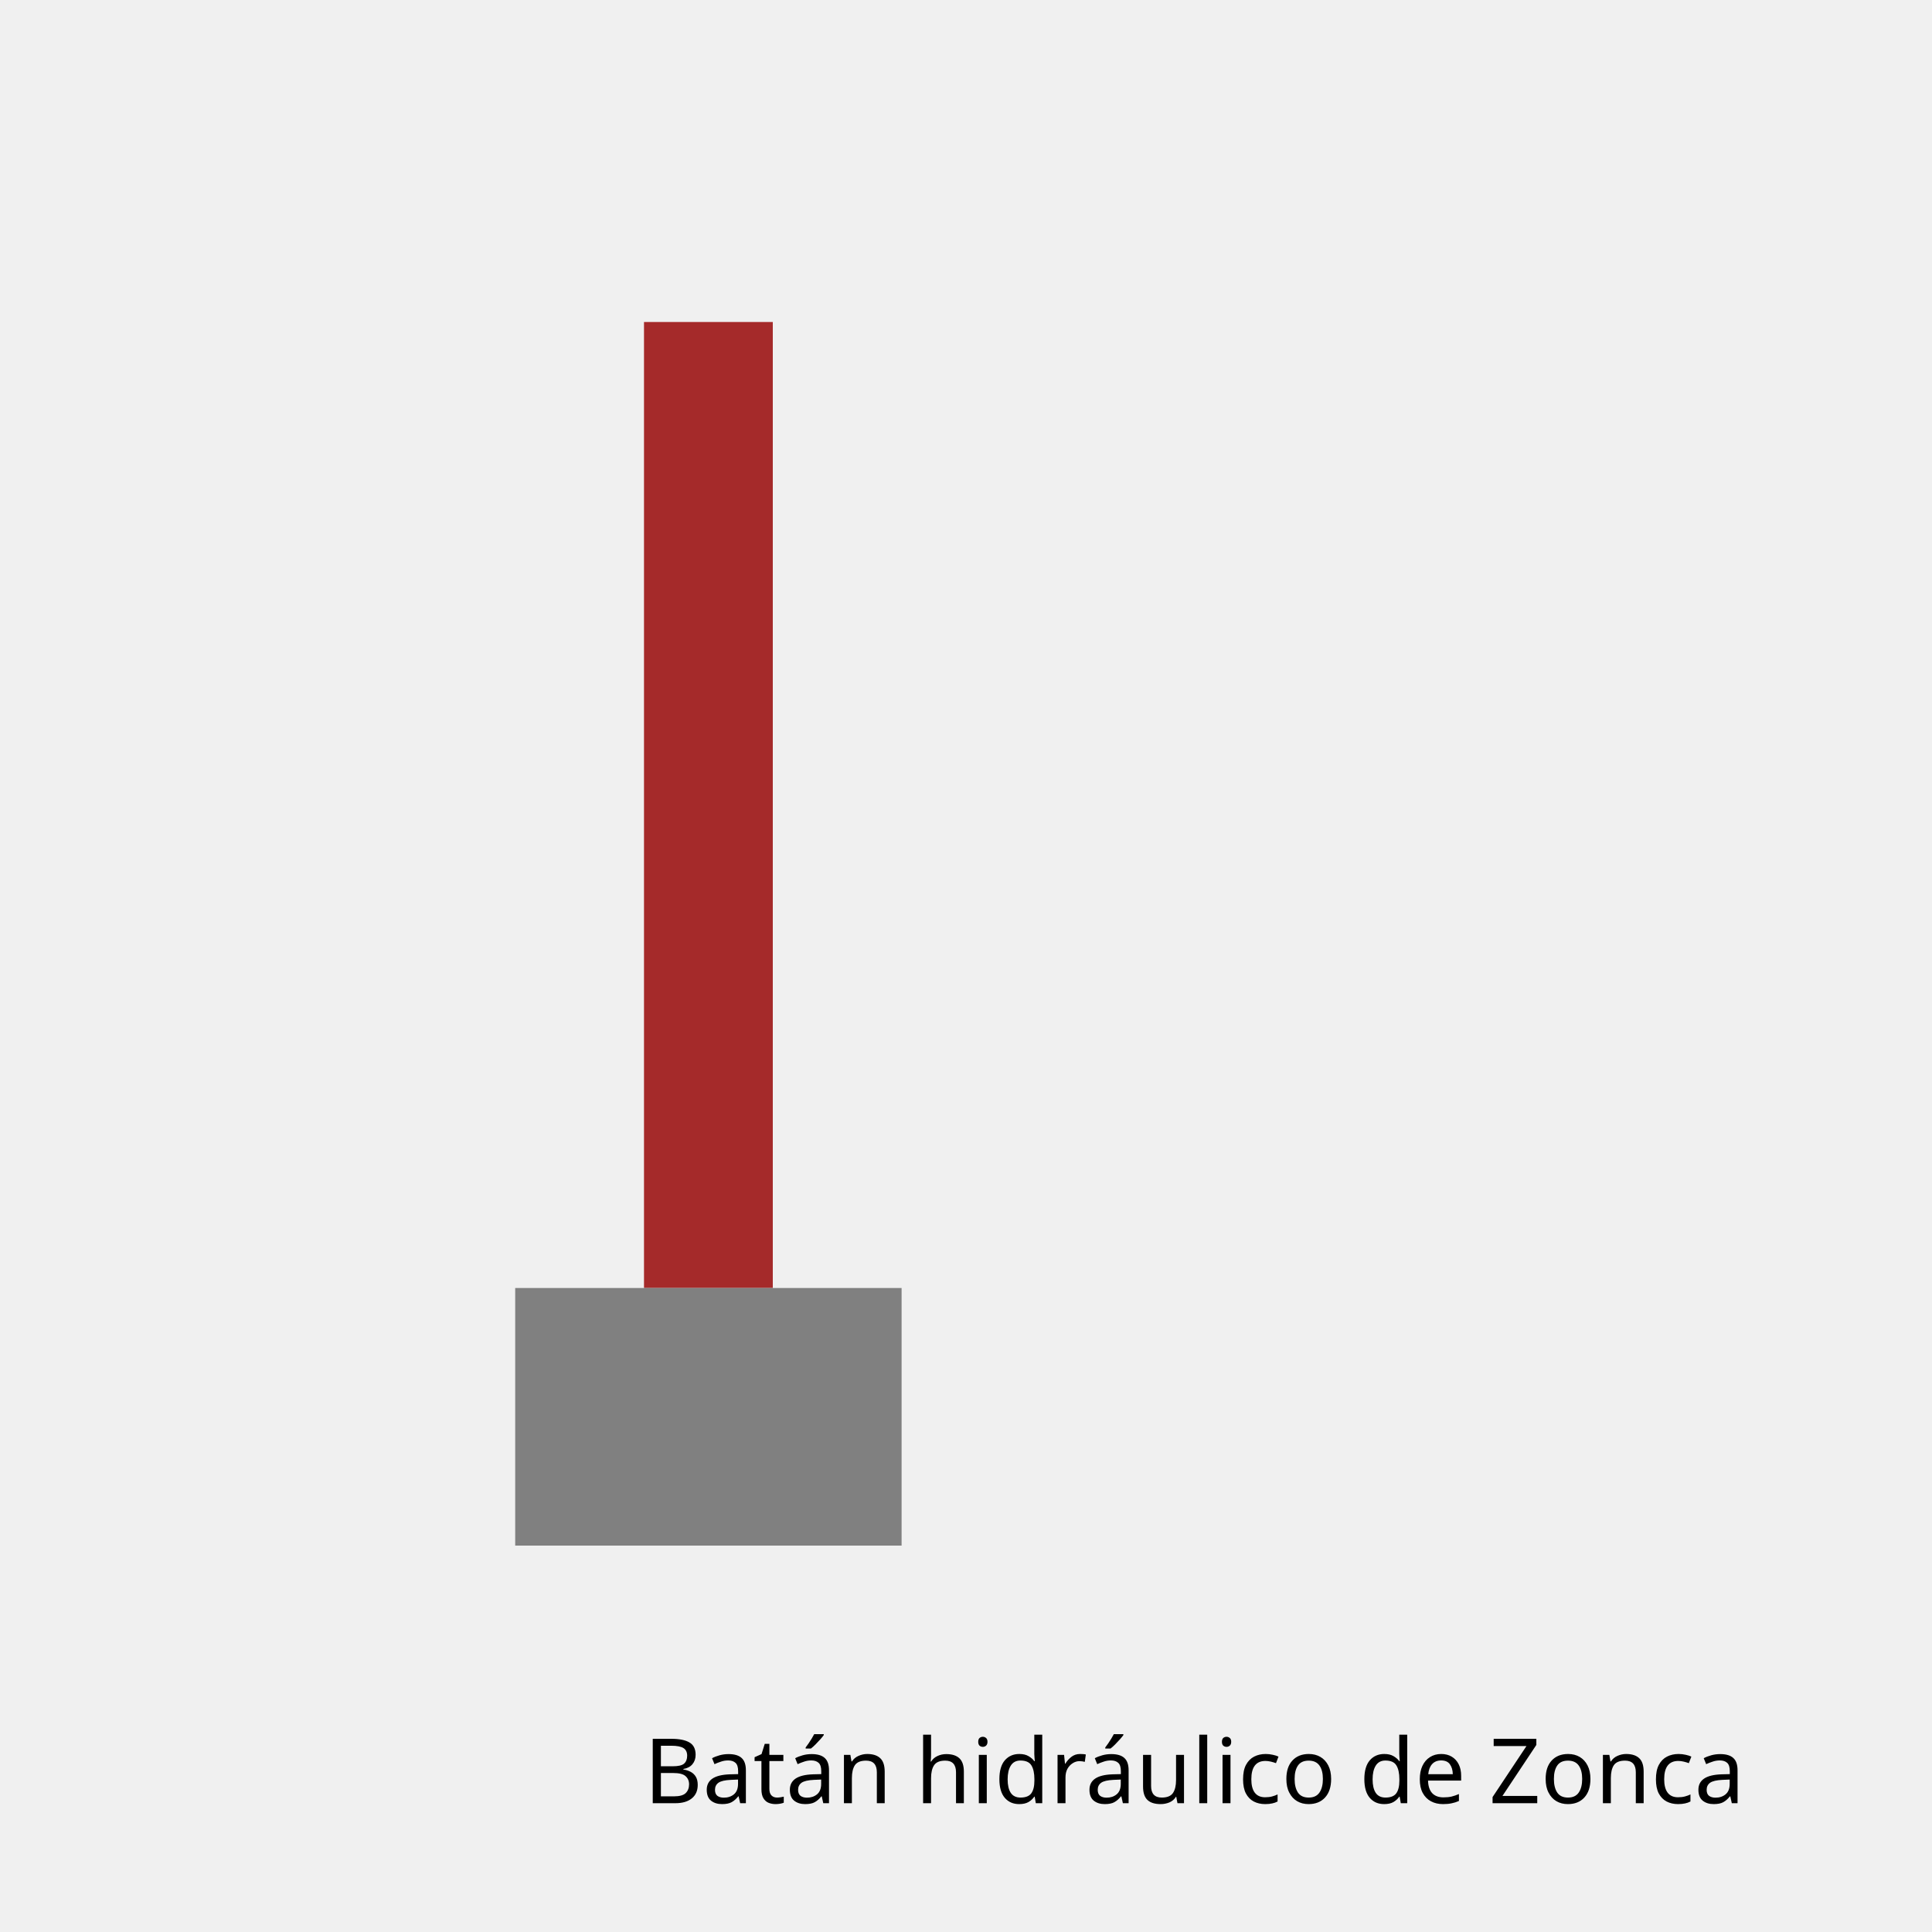
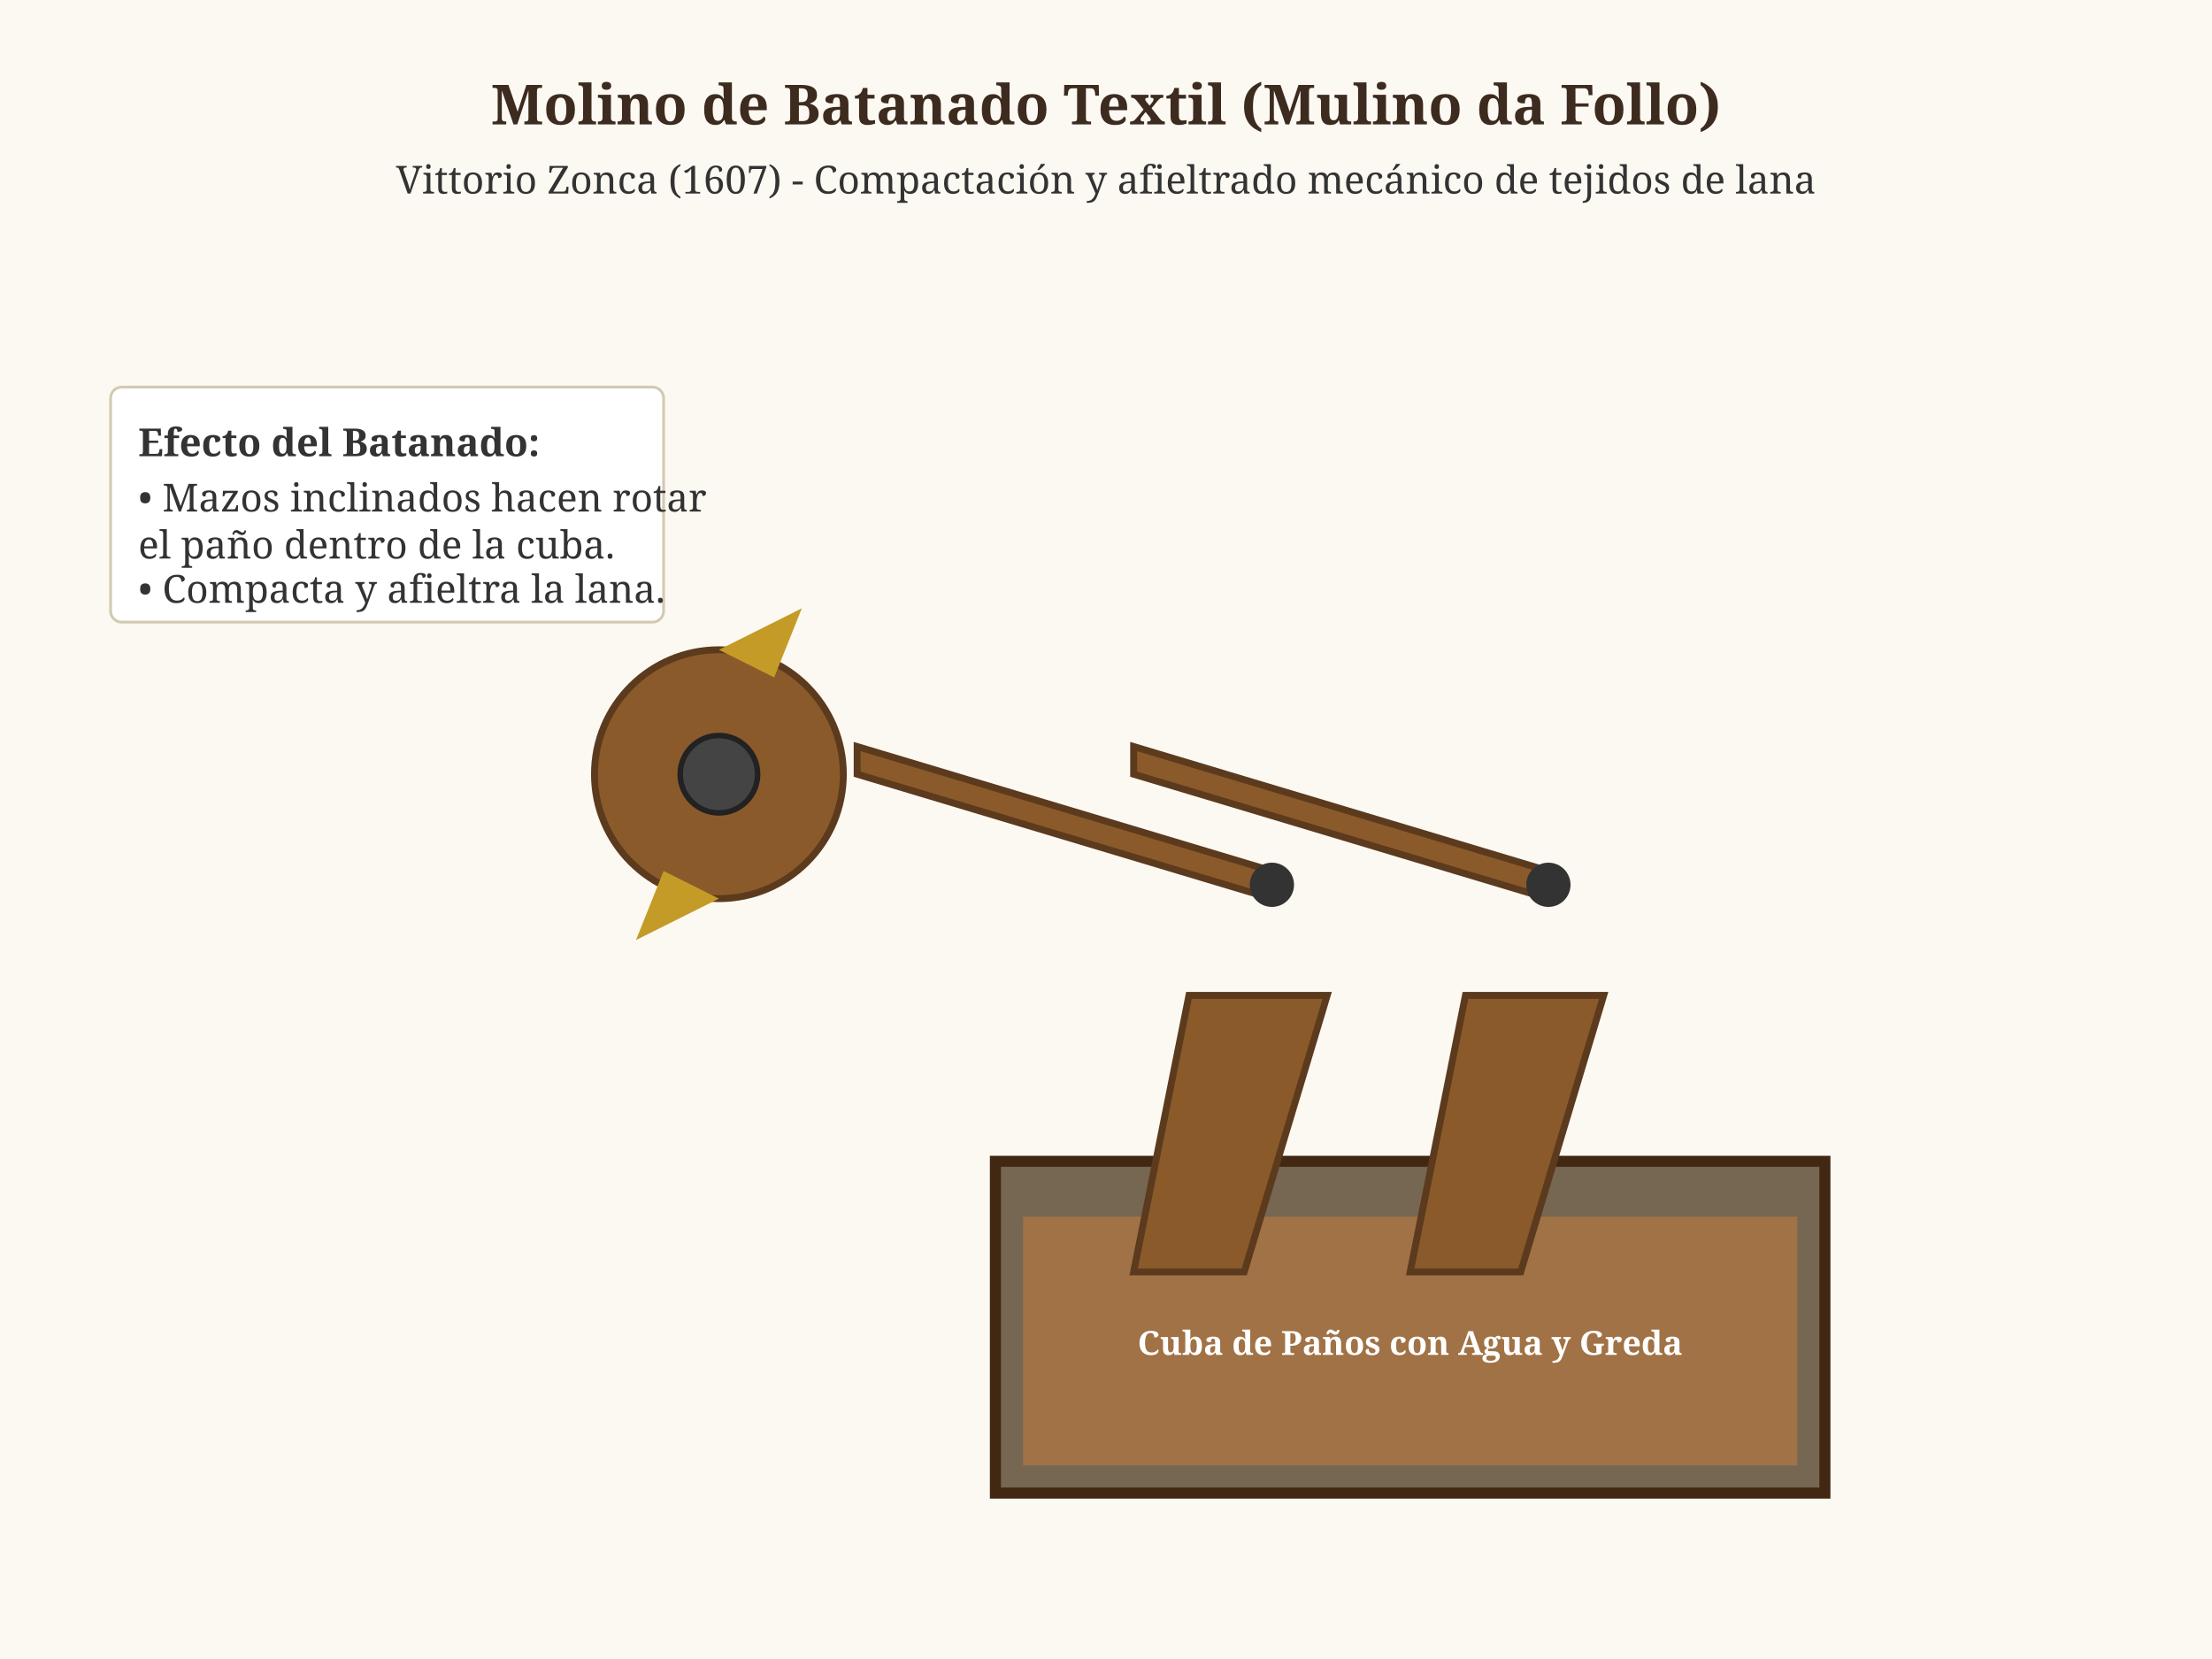
- <svg xmlns="http://www.w3.org/2000/svg" width="300" height="300">
-   <rect x="100" y="50" width="20" height="150" fill="brown" />
-   <rect x="80" y="200" width="60" height="40" fill="gray" />
-   <text x="100" y="280" font-family="sans-serif" font-size="14">Batán hidráulico de Zonca</text>
+ <svg xmlns="http://www.w3.org/2000/svg" viewBox="0 0 800 600">
+   <defs>
+     <style>
+       .zm-bg { fill: #fcf9f2; }
+       .zm-wood { fill: #8b5a2b; stroke: #5c3a1e; stroke-width: 2.5; }
+       .zm-iron { fill: #444; stroke: #222; stroke-width: 2; }
+       .zm-title { font-family: 'Cinzel', serif; font-size: 20px; font-weight: bold; fill: #3d2b1f; }
+       .zm-text { font-family: 'EB Garamond', serif; font-size: 14px; fill: #333; }
+       
+       @keyframes anim-camshaft {
+         from { transform: rotate(0deg); }
+         to { transform: rotate(360deg); }
+       }
+       @keyframes anim-fuller-1 {
+         0%, 100% { transform: rotate(0deg); }
+         40% { transform: rotate(-25deg); }
+         48% { transform: rotate(0deg); }
+       }
+       @keyframes anim-fuller-2 {
+         0%, 50% { transform: rotate(0deg); }
+         85% { transform: rotate(-25deg); }
+         92% { transform: rotate(0deg); }
+         100% { transform: rotate(0deg); }
+       }
+       
+       .cam-rotate {
+         transform-origin: 260px 280px;
+         animation: anim-camshaft 3s linear infinite;
+       }
+       .fuller-1 {
+         transform-origin: 460px 320px;
+         animation: anim-fuller-1 3s ease-in-out infinite;
+       }
+       .fuller-2 {
+         transform-origin: 560px 320px;
+         animation: anim-fuller-2 3s ease-in-out infinite;
+       }
+     </style>
+   </defs>
+   <rect width="800" height="600" class="zm-bg" />
+   <text x="400" y="45" text-anchor="middle" class="zm-title">Molino de Batanado Textil (Mulino da Follo)</text>
+   <text x="400" y="70" text-anchor="middle" class="zm-text">Vittorio Zonca (1607) - Compactación y afieltrado mecánico de tejidos de lana</text>
+   <rect x="360" y="420" width="300" height="120" fill="#756752" stroke="#422812" stroke-width="4" />
+   <rect x="370" y="440" width="280" height="90" fill="#a07246" />
+   <text x="510" y="490" text-anchor="middle" fill="#fff" font-weight="bold" font-family="'Cinzel', serif">Cuba de Paños con Agua y Greda</text>
+   <g class="cam-rotate">
+     <circle cx="260" cy="280" r="45" class="zm-wood" />
+     <circle cx="260" cy="280" r="14" class="zm-iron" />
+     <path d="M 260 235 L 290 220 L 280 245 Z" fill="#c59b27" />
+     <path d="M 260 325 L 230 340 L 240 315 Z" fill="#c59b27" />
+   </g>
+   <g class="fuller-1">
+     <polygon points="310,270 460,315 460,325 310,280" class="zm-wood" />
+     <circle cx="460" cy="320" r="8" fill="#333" />
+     <polygon points="430,360 480,360 450,460 410,460" class="zm-wood" />
+   </g>
+   <g class="fuller-2">
+     <polygon points="410,270 560,315 560,325 410,280" class="zm-wood" />
+     <circle cx="560" cy="320" r="8" fill="#333" />
+     <polygon points="530,360 580,360 550,460 510,460" class="zm-wood" />
+   </g>
+   <rect x="40" y="140" width="200" height="85" fill="#fff" stroke="#d3c9b3" rx="4" />
+   <text x="50" y="165" class="zm-text" font-weight="bold">Efecto del Batanado:</text>
+   <text x="50" y="185" class="zm-text">• Mazos inclinados hacen rotar</text>
+   <text x="50" y="202" class="zm-text">  el paño dentro de la cuba.</text>
+   <text x="50" y="218" class="zm-text">• Compacta y afieltra la lana.</text>
</svg>
